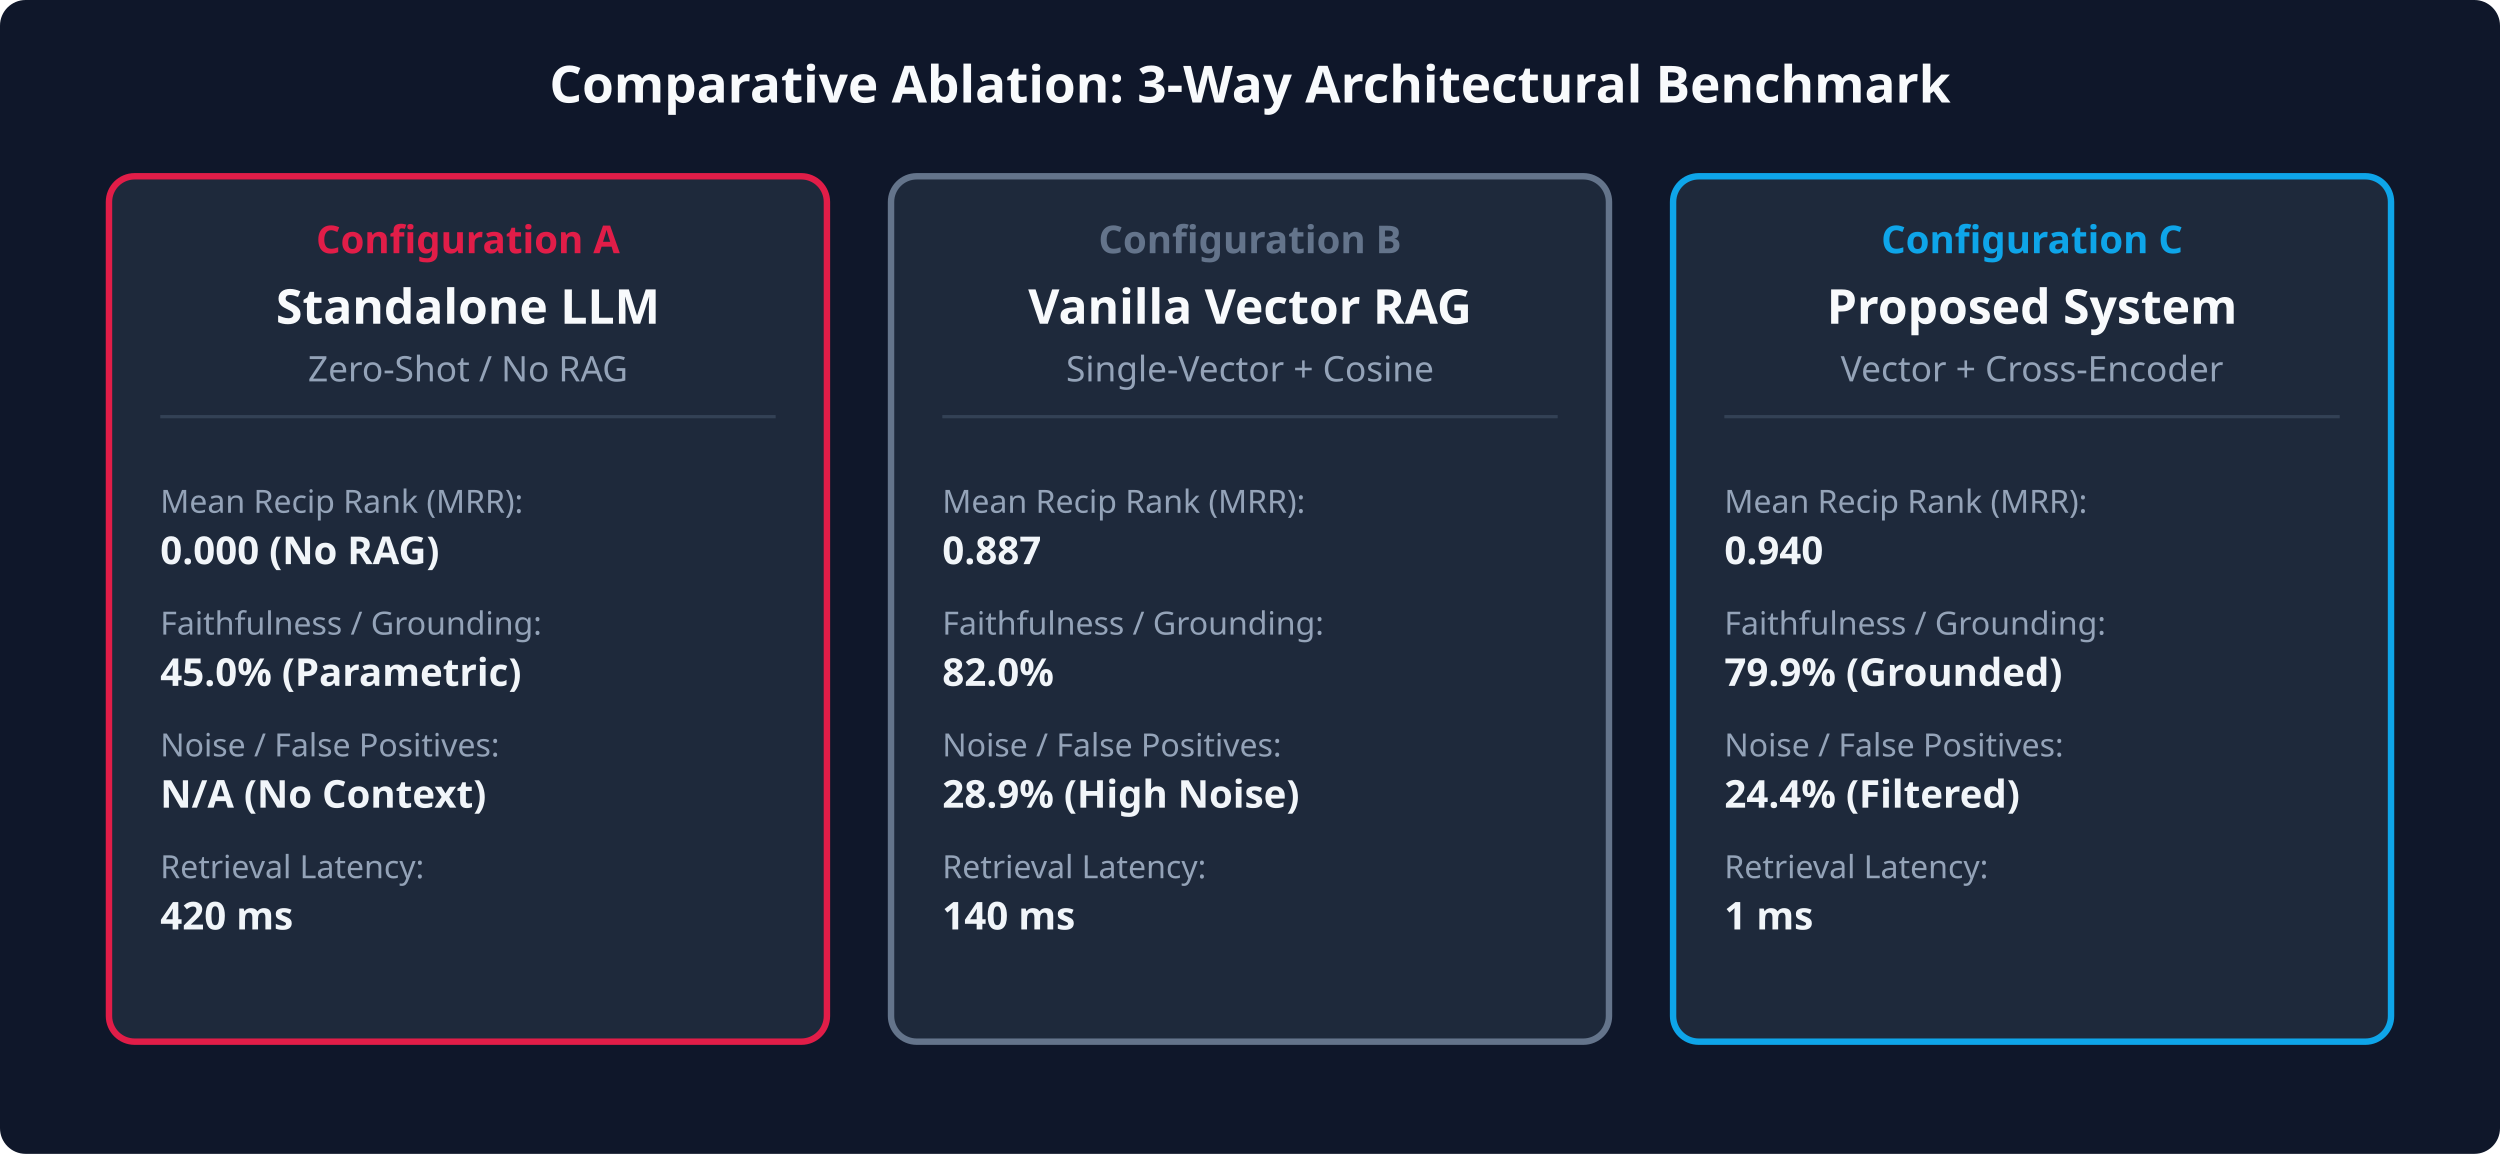
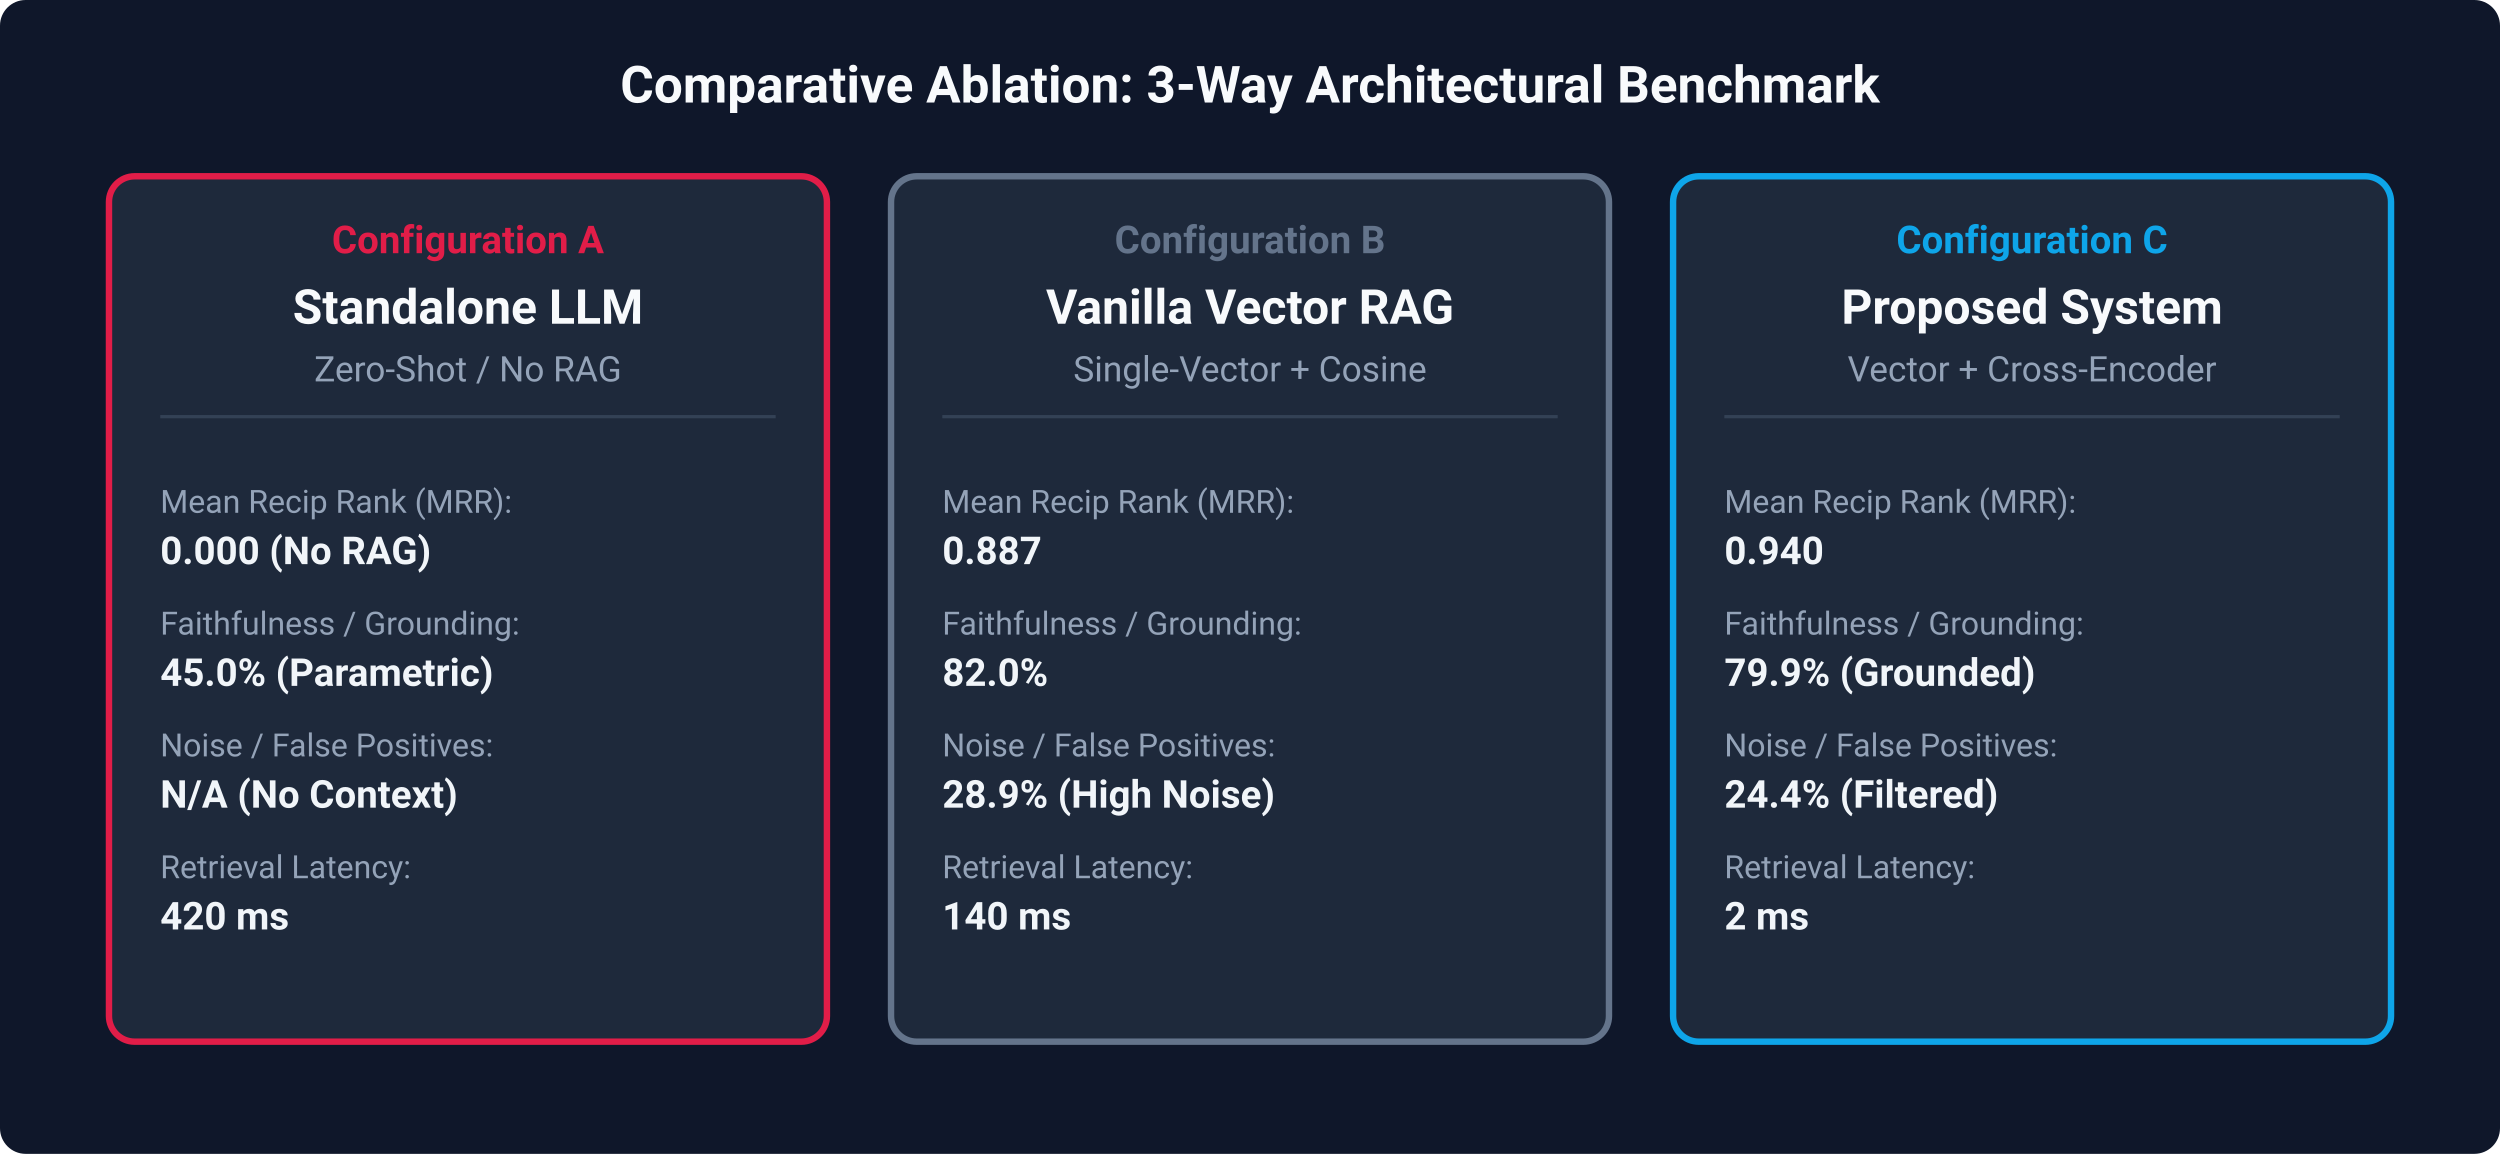
- <svg xmlns="http://www.w3.org/2000/svg" width="780" height="360" font-family="Segoe UI, sans-serif">
+ <svg xmlns="http://www.w3.org/2000/svg" version="1.1" viewBox="0 0 780 360" width="780" height="360">
+   <style>text { font-family: -apple-system, BlinkMacSystemFont, "Segoe UI", Roboto, Helvetica, Arial, sans-serif; }</style>
  <rect width="780" height="360" fill="#0f172a" rx="8" />
  <text x="390.0" y="32" fill="#f8fafc" font-size="16" font-weight="bold" text-anchor="middle">Comparative Ablation: 3-Way Architectural Benchmark</text>
  <rect x="34.0" y="55" width="224" height="270" fill="#1e293b" stroke="#e11d48" stroke-width="2" rx="8" />
  <text x="146.0" y="79" fill="#e11d48" font-size="12" font-weight="bold" text-anchor="middle">Configuration A</text>
  <text x="146.0" y="101" fill="#f8fafc" font-size="15" font-weight="bold" text-anchor="middle">Standalone LLM</text>
  <text x="146.0" y="119" fill="#94a3b8" font-size="11" text-anchor="middle">Zero-Shot / No RAG</text>
  <line x1="50.0" y1="130" x2="242.0" y2="130" stroke="#334155" />
  <text x="50.0" y="160" fill="#94a3b8" font-size="10">Mean Recip Rank (MRR):</text>
  <text x="50.0" y="176" fill="#f1f5f9" font-size="12" font-weight="600">0.000 (No RAG)</text>
  <text x="50.0" y="198" fill="#94a3b8" font-size="10">Faithfulness / Grounding:</text>
  <text x="50.0" y="214" fill="#f1f5f9" font-size="12" font-weight="600">45.0% (Parametric)</text>
  <text x="50.0" y="236" fill="#94a3b8" font-size="10">Noise / False Positives:</text>
  <text x="50.0" y="252" fill="#f1f5f9" font-size="12" font-weight="600">N/A (No Context)</text>
  <text x="50.0" y="274" fill="#94a3b8" font-size="10">Retrieval Latency:</text>
  <text x="50.0" y="290" fill="#f1f5f9" font-size="12" font-weight="600">420 ms</text>
  <rect x="278.0" y="55" width="224" height="270" fill="#1e293b" stroke="#64748b" stroke-width="2" rx="8" />
  <text x="390.0" y="79" fill="#64748b" font-size="12" font-weight="bold" text-anchor="middle">Configuration B</text>
  <text x="390.0" y="101" fill="#f8fafc" font-size="15" font-weight="bold" text-anchor="middle">Vanilla Vector RAG</text>
  <text x="390.0" y="119" fill="#94a3b8" font-size="11" text-anchor="middle">Single-Vector + Cosine</text>
  <line x1="294.0" y1="130" x2="486.0" y2="130" stroke="#334155" />
  <text x="294.0" y="160" fill="#94a3b8" font-size="10">Mean Recip Rank (MRR):</text>
  <text x="294.0" y="176" fill="#f1f5f9" font-size="12" font-weight="600">0.887</text>
  <text x="294.0" y="198" fill="#94a3b8" font-size="10">Faithfulness / Grounding:</text>
  <text x="294.0" y="214" fill="#f1f5f9" font-size="12" font-weight="600">82.0%</text>
  <text x="294.0" y="236" fill="#94a3b8" font-size="10">Noise / False Positives:</text>
  <text x="294.0" y="252" fill="#f1f5f9" font-size="12" font-weight="600">28.9% (High Noise)</text>
  <text x="294.0" y="274" fill="#94a3b8" font-size="10">Retrieval Latency:</text>
  <text x="294.0" y="290" fill="#f1f5f9" font-size="12" font-weight="600">140 ms</text>
  <rect x="522.0" y="55" width="224" height="270" fill="#1e293b" stroke="#0ea5e9" stroke-width="2" rx="8" />
  <text x="634.0" y="79" fill="#0ea5e9" font-size="12" font-weight="bold" text-anchor="middle">Configuration C</text>
  <text x="634.0" y="101" fill="#f8fafc" font-size="15" font-weight="bold" text-anchor="middle">Proposed System</text>
  <text x="634.0" y="119" fill="#94a3b8" font-size="11" text-anchor="middle">Vector + Cross-Encoder</text>
  <line x1="538.0" y1="130" x2="730.0" y2="130" stroke="#334155" />
  <text x="538.0" y="160" fill="#94a3b8" font-size="10">Mean Recip Rank (MRR):</text>
  <text x="538.0" y="176" fill="#f1f5f9" font-size="12" font-weight="600">0.940</text>
  <text x="538.0" y="198" fill="#94a3b8" font-size="10">Faithfulness / Grounding:</text>
  <text x="538.0" y="214" fill="#f1f5f9" font-size="12" font-weight="600">79.9% (Grounded)</text>
  <text x="538.0" y="236" fill="#94a3b8" font-size="10">Noise / False Positives:</text>
  <text x="538.0" y="252" fill="#f1f5f9" font-size="12" font-weight="600">24.4% (Filtered)</text>
  <text x="538.0" y="274" fill="#94a3b8" font-size="10">Retrieval Latency:</text>
-   <text x="538.0" y="290" fill="#f1f5f9" font-size="12" font-weight="600">1 ms</text>
+   <text x="538.0" y="290" fill="#f1f5f9" font-size="12" font-weight="600">2 ms</text>
</svg>
